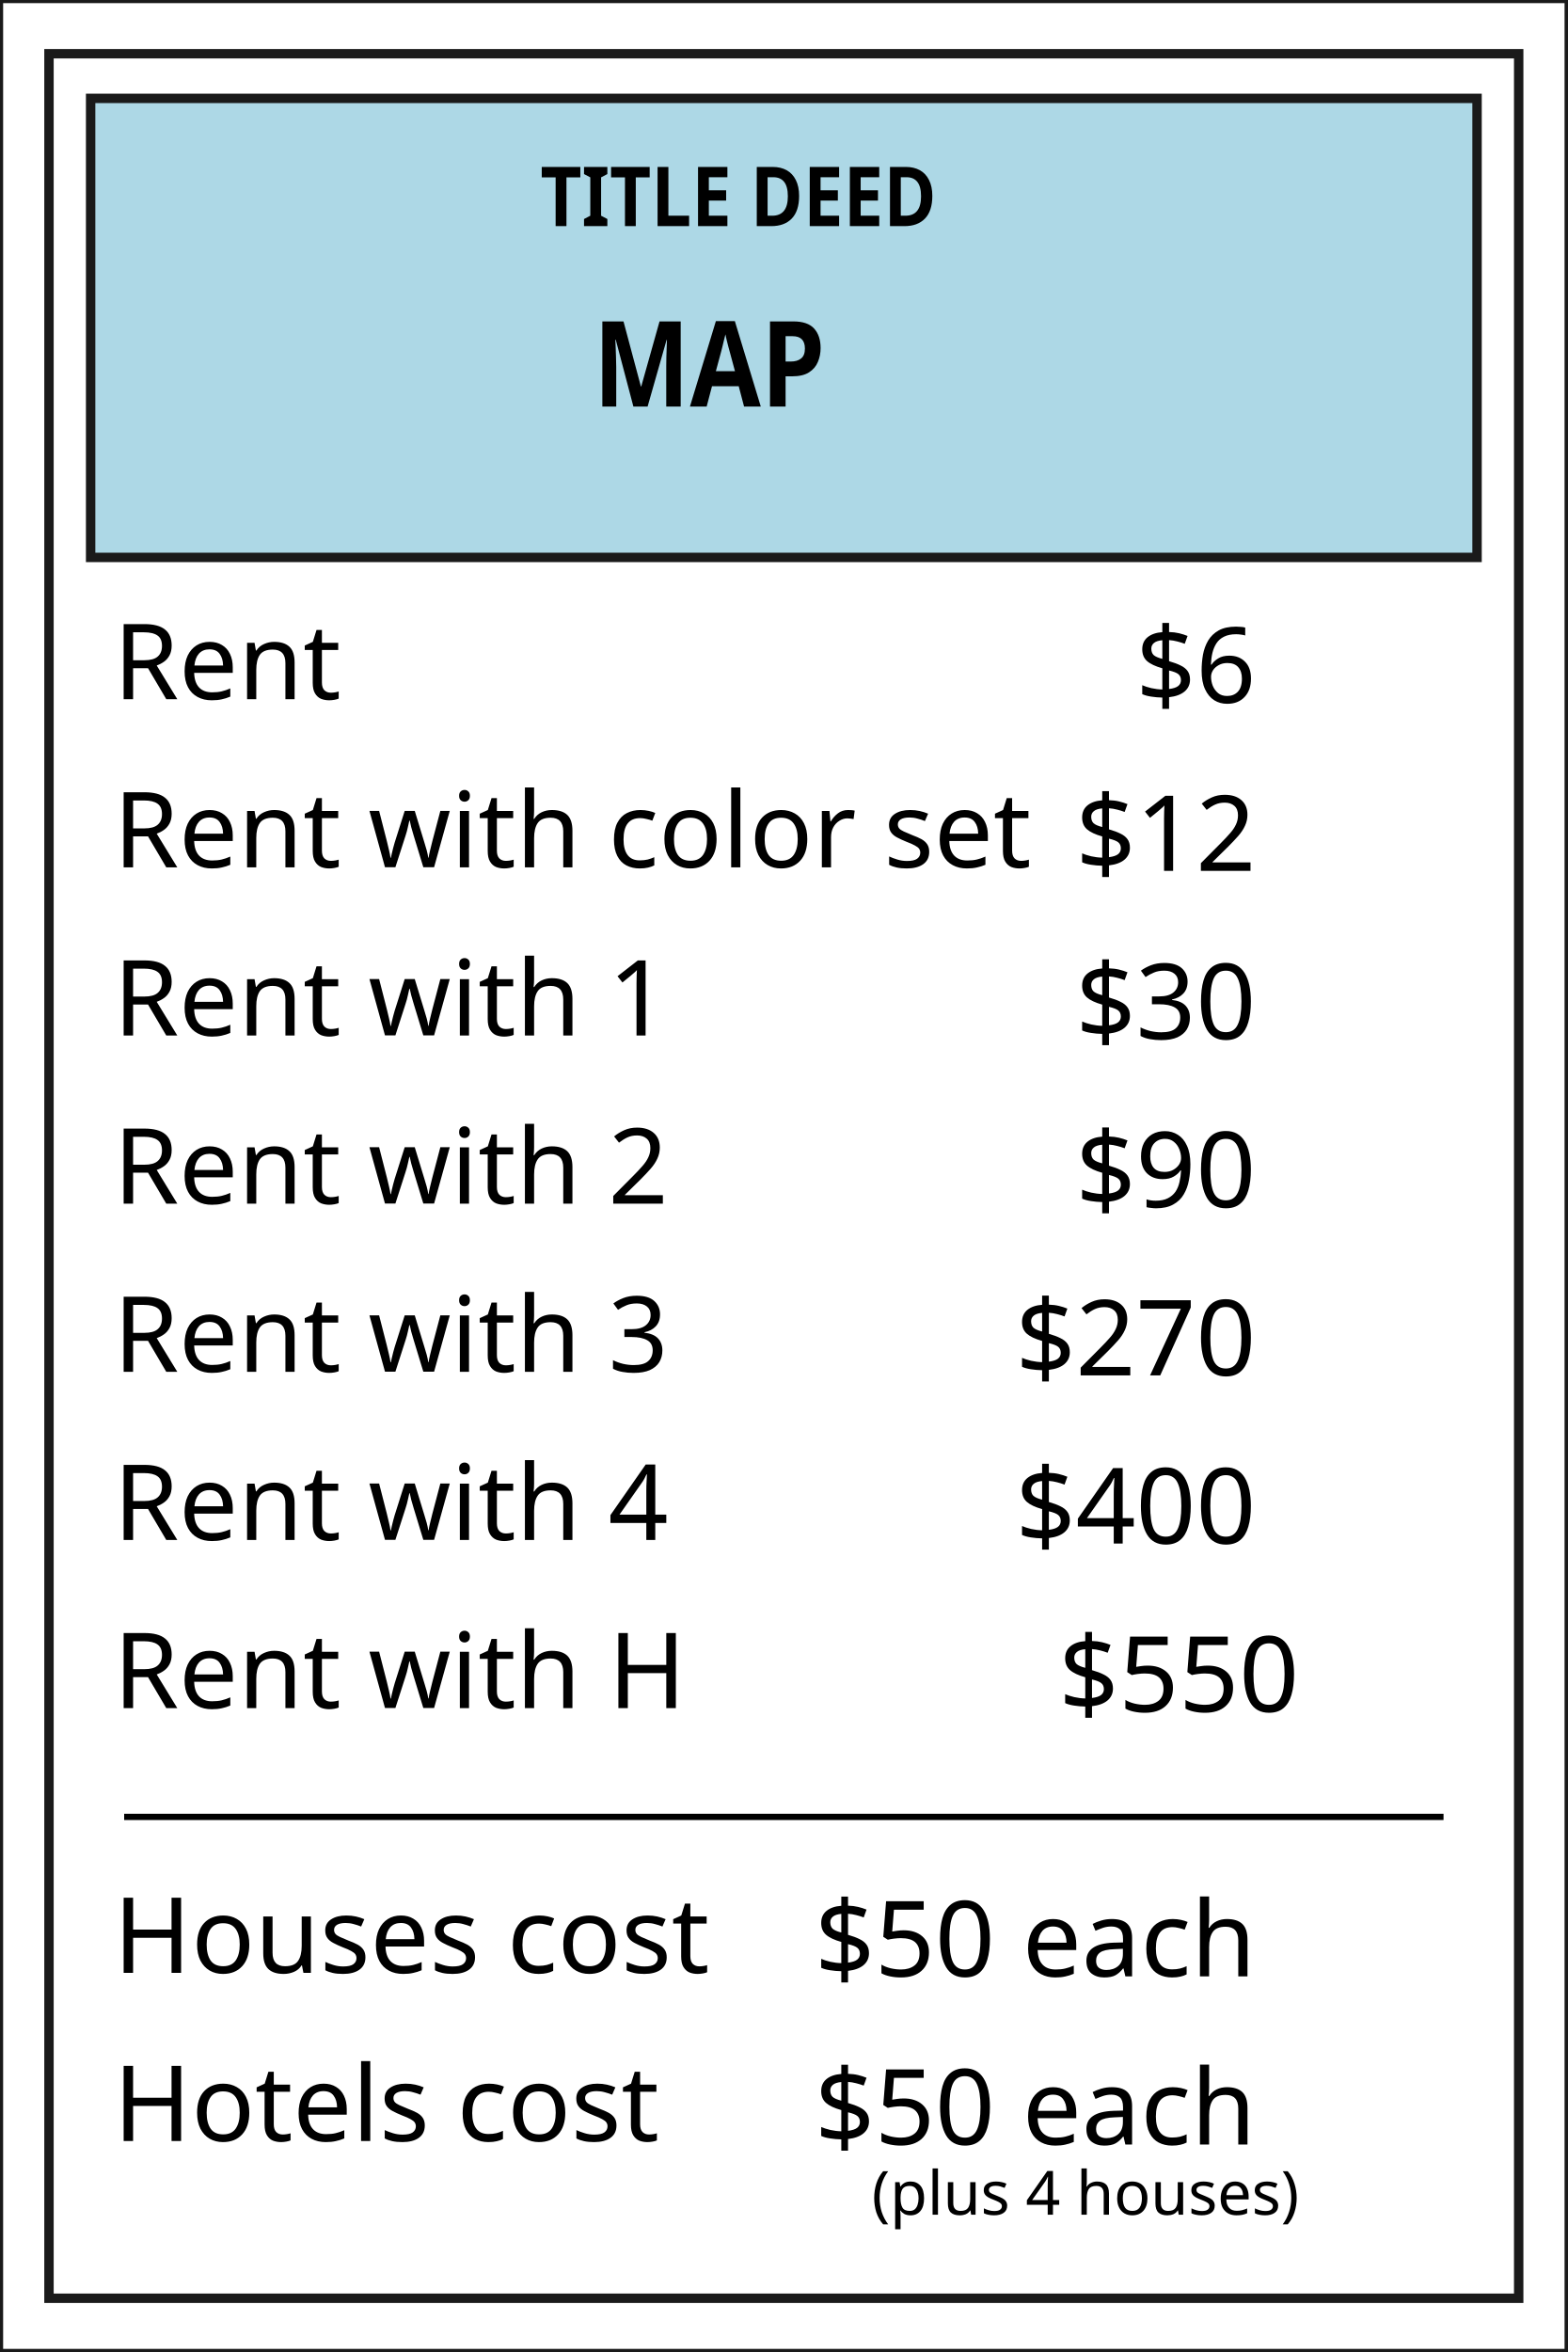
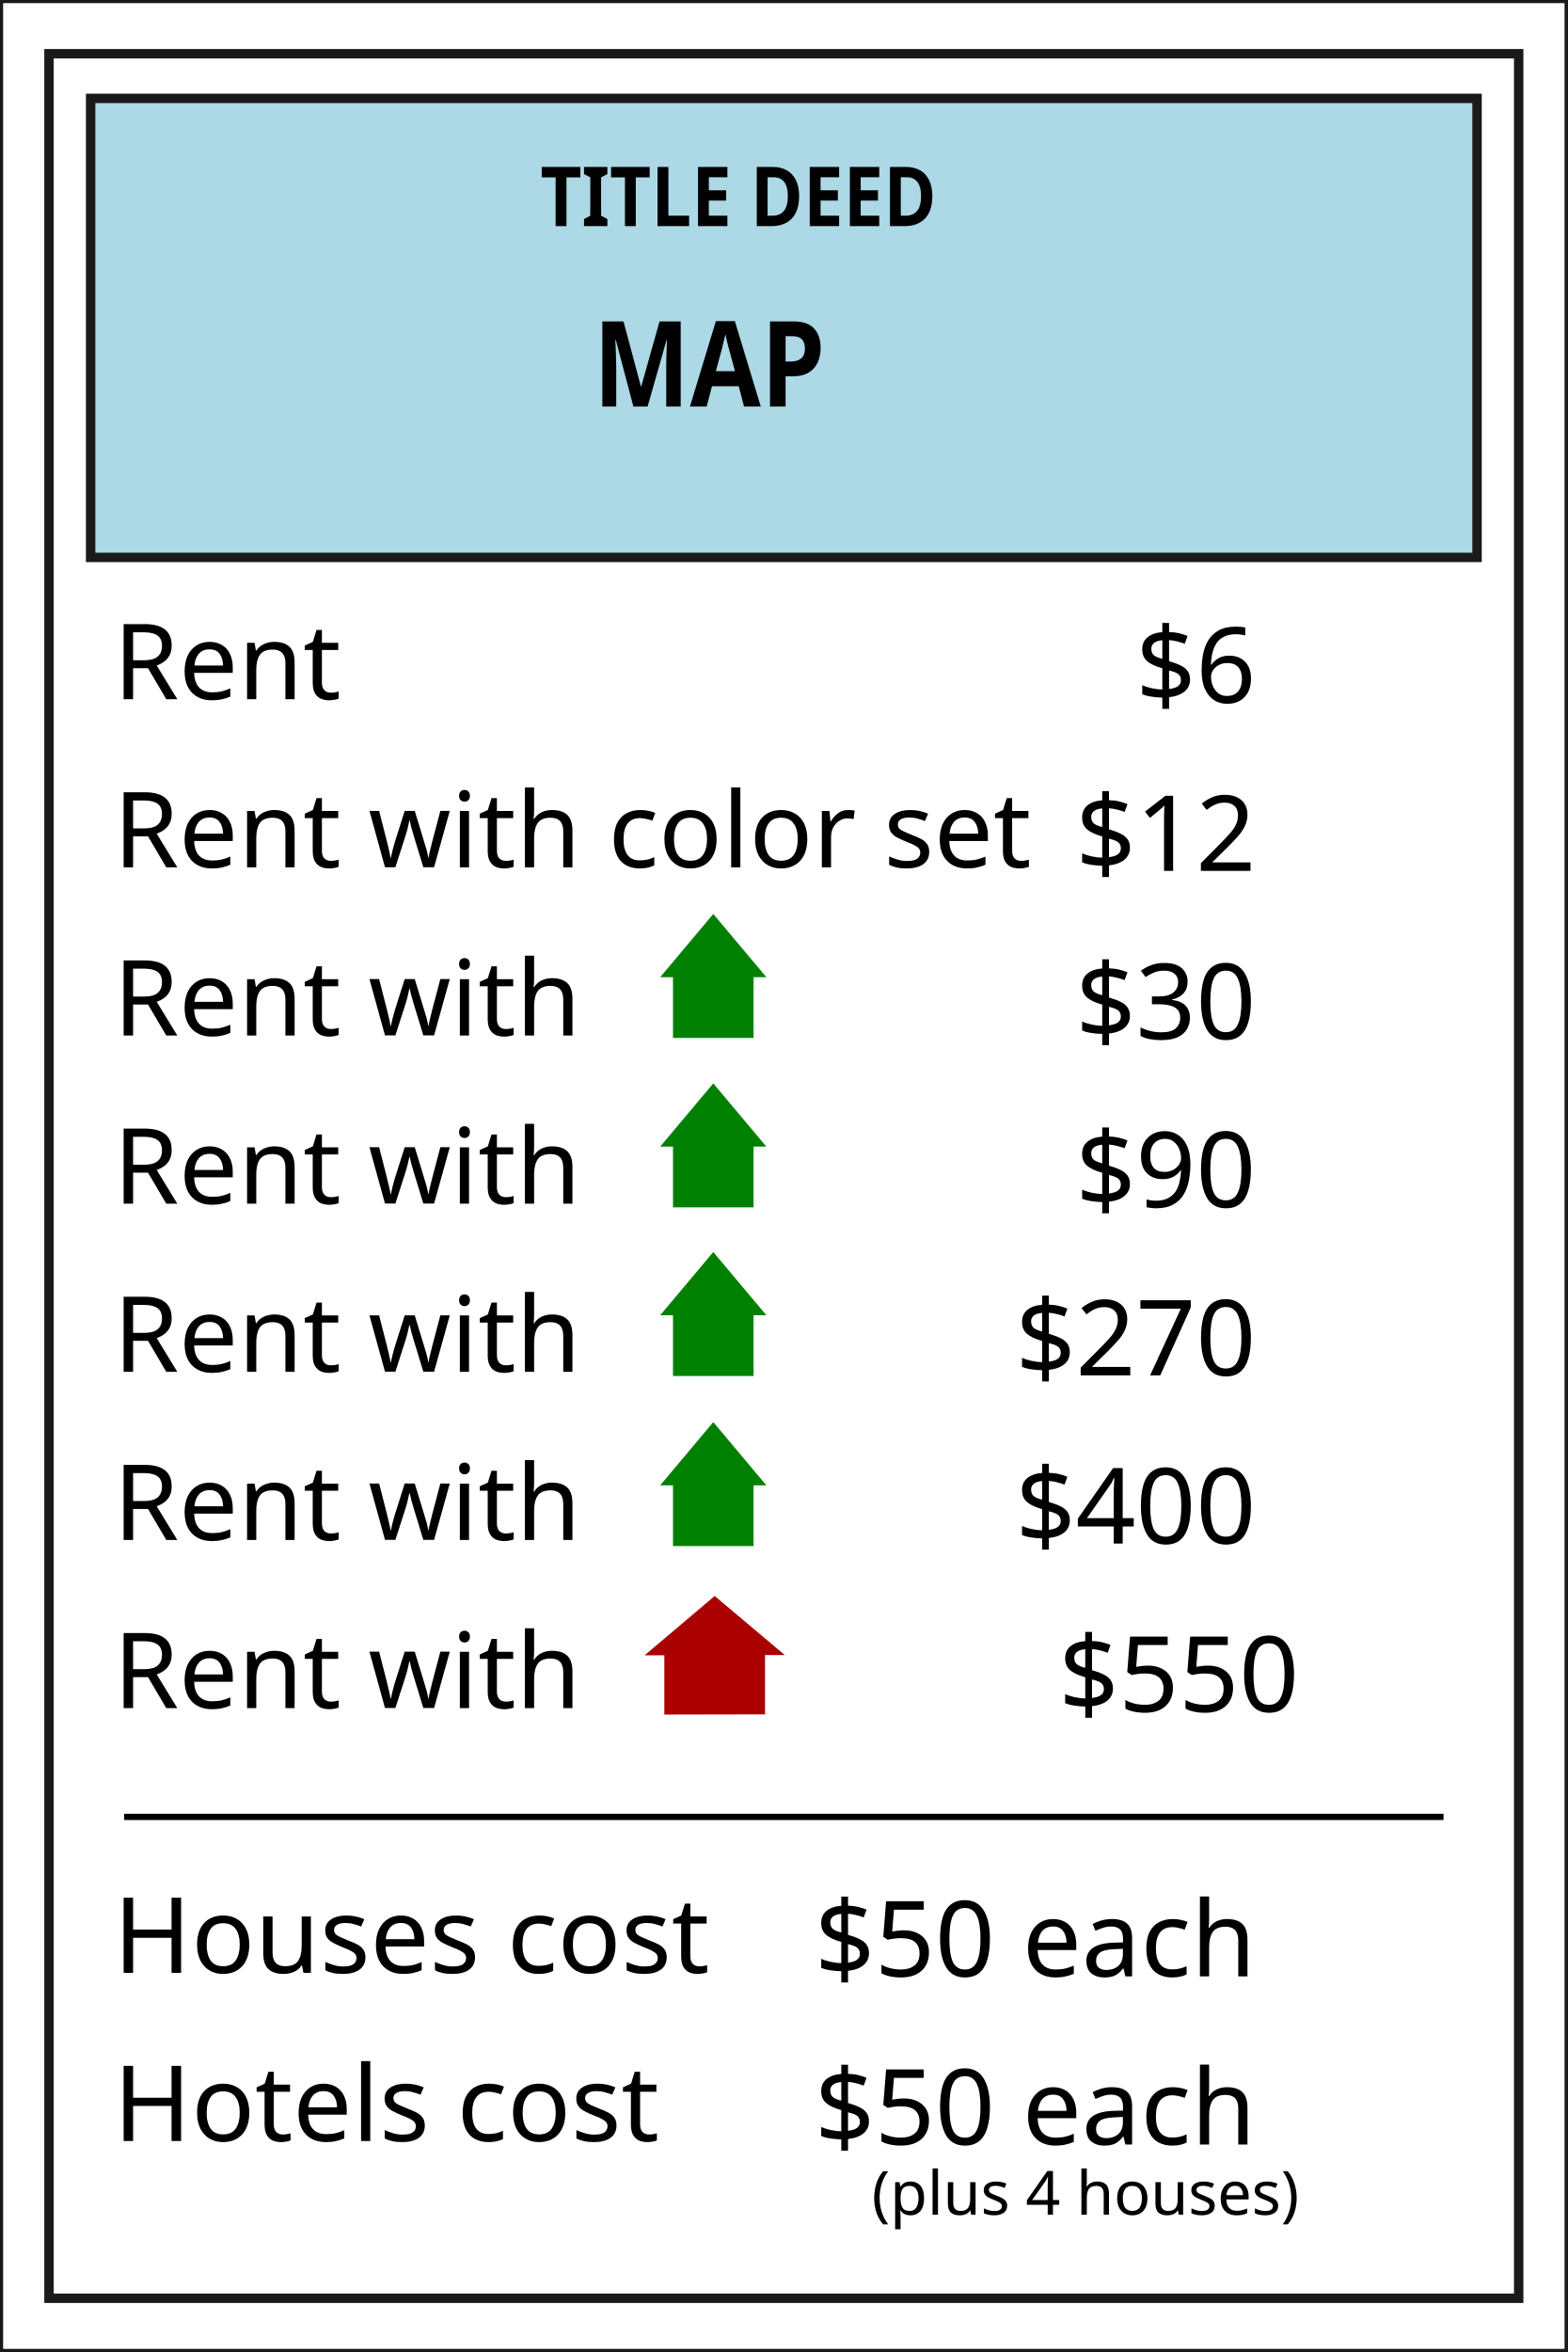
<svg xmlns="http://www.w3.org/2000/svg" width="200mm" height="300mm" viewBox="0 0 200 300" version="1.1" id="svg1">
  <defs id="defs1">
    <linearGradient id="swatch1">
      <stop style="stop-color:#ffff00;stop-opacity:1;" offset="0" id="stop1" />
    </linearGradient>
  </defs>
  <g id="layer1">
    <rect style="fill:#ffffff;stroke:#1a1a1a;stroke-width:0.8;paint-order:markers fill stroke" id="rect2" width="200" height="300" x="0" y="0" />
    <rect style="fill:none;stroke:#1a1a1a;stroke-width:1.2;stroke-dasharray:none;paint-order:stroke fill markers" id="rect1" width="187.501" height="286.291" x="6.249" y="6.854" />
    <rect style="fill:#add8e6;stroke:#1a1a1a;stroke-width:1.2;stroke-dasharray:none;paint-order:markers fill stroke;fill-opacity:1" id="rect1-3" width="176.875" height="58.551" x="11.562" y="12.548" />
    <g id="g17" transform="translate(0.9512508,3.604096)">
      <text xml:space="preserve" style="font-style:normal;font-weight:normal;font-size:10.583px;line-height:1.6;font-family:sans-serif;fill:#000000;fill-opacity:1;stroke:none;stroke-width:0.265" x="13.529" y="85.576" id="text1">
        <tspan id="tspan38" x="13.529" y="85.576" style="font-style:normal;font-variant:normal;font-weight:normal;font-stretch:normal;font-size:13.406px;line-height:1.6;font-family:Sans;-inkscape-font-specification:'Sans, Normal';font-variant-ligatures:normal;font-variant-caps:normal;font-variant-numeric:normal;font-variant-east-asian:normal">Rent</tspan>
        <tspan id="tspan39" x="13.529" y="107.025" style="font-style:normal;font-variant:normal;font-weight:normal;font-stretch:normal;font-size:13.406px;line-height:1.6;font-family:Sans;-inkscape-font-specification:'Sans, Normal';font-variant-ligatures:normal;font-variant-caps:normal;font-variant-numeric:normal;font-variant-east-asian:normal">Rent with color set</tspan>
-         <tspan id="tspan40" x="13.529" y="128.474" style="font-style:normal;font-variant:normal;font-weight:normal;font-stretch:normal;font-size:13.406px;line-height:1.6;font-family:Sans;-inkscape-font-specification:'Sans, Normal';font-variant-ligatures:normal;font-variant-caps:normal;font-variant-numeric:normal;font-variant-east-asian:normal">Rent with 1</tspan>
-         <tspan id="tspan41" x="13.529" y="149.923" style="font-style:normal;font-variant:normal;font-weight:normal;font-stretch:normal;font-size:13.406px;line-height:1.6;font-family:Sans;-inkscape-font-specification:'Sans, Normal';font-variant-ligatures:normal;font-variant-caps:normal;font-variant-numeric:normal;font-variant-east-asian:normal">Rent with 2</tspan>
-         <tspan id="tspan42" x="13.529" y="171.372" style="font-style:normal;font-variant:normal;font-weight:normal;font-stretch:normal;font-size:13.406px;line-height:1.6;font-family:Sans;-inkscape-font-specification:'Sans, Normal';font-variant-ligatures:normal;font-variant-caps:normal;font-variant-numeric:normal;font-variant-east-asian:normal">Rent with 3</tspan>
-         <tspan id="tspan43" x="13.529" y="192.821" style="font-style:normal;font-variant:normal;font-weight:normal;font-stretch:normal;font-size:13.406px;line-height:1.6;font-family:Sans;-inkscape-font-specification:'Sans, Normal';font-variant-ligatures:normal;font-variant-caps:normal;font-variant-numeric:normal;font-variant-east-asian:normal">Rent with 4</tspan>
-         <tspan id="tspan44" x="13.529" y="214.27" style="font-style:normal;font-variant:normal;font-weight:normal;font-stretch:normal;font-size:13.406px;line-height:1.6;font-family:Sans;-inkscape-font-specification:'Sans, Normal';font-variant-ligatures:normal;font-variant-caps:normal;font-variant-numeric:normal;font-variant-east-asian:normal">Rent with H</tspan>
+         <tspan id="tspan40" x="13.529" y="128.474" style="font-style:normal;font-variant:normal;font-weight:normal;font-stretch:normal;font-size:13.406px;line-height:1.6;font-family:Sans;-inkscape-font-specification:'Sans, Normal';font-variant-ligatures:normal;font-variant-caps:normal;font-variant-numeric:normal;font-variant-east-asian:normal">Rent with </tspan>
+         <tspan id="tspan41" x="13.529" y="149.923" style="font-style:normal;font-variant:normal;font-weight:normal;font-stretch:normal;font-size:13.406px;line-height:1.6;font-family:Sans;-inkscape-font-specification:'Sans, Normal';font-variant-ligatures:normal;font-variant-caps:normal;font-variant-numeric:normal;font-variant-east-asian:normal">Rent with </tspan>
+         <tspan id="tspan42" x="13.529" y="171.372" style="font-style:normal;font-variant:normal;font-weight:normal;font-stretch:normal;font-size:13.406px;line-height:1.6;font-family:Sans;-inkscape-font-specification:'Sans, Normal';font-variant-ligatures:normal;font-variant-caps:normal;font-variant-numeric:normal;font-variant-east-asian:normal">Rent with </tspan>
+         <tspan id="tspan43" x="13.529" y="192.821" style="font-style:normal;font-variant:normal;font-weight:normal;font-stretch:normal;font-size:13.406px;line-height:1.6;font-family:Sans;-inkscape-font-specification:'Sans, Normal';font-variant-ligatures:normal;font-variant-caps:normal;font-variant-numeric:normal;font-variant-east-asian:normal">Rent with </tspan>
+         <tspan id="tspan44" x="13.529" y="214.27" style="font-style:normal;font-variant:normal;font-weight:normal;font-stretch:normal;font-size:13.406px;line-height:1.6;font-family:Sans;-inkscape-font-specification:'Sans, Normal';font-variant-ligatures:normal;font-variant-caps:normal;font-variant-numeric:normal;font-variant-east-asian:normal">Rent with </tspan>
      </text>
      <text xml:space="preserve" style="font-style:normal;font-weight:normal;font-size:10.583px;line-height:1.6;font-family:sans-serif;text-align:end;text-anchor:end;fill:#000000;fill-opacity:1;stroke:none;stroke-width:0.265" x="184.047" y="86.026" id="text11">
        <tspan id="tspan11" style="font-style:normal;font-variant:normal;font-weight:normal;font-stretch:normal;font-size:13.406px;line-height:1.6;font-family:Sans;-inkscape-font-specification:'Sans, Normal';font-variant-ligatures:normal;font-variant-caps:normal;font-variant-numeric:normal;font-variant-east-asian:normal;text-align:end;text-anchor:end;stroke-width:0.265" x="184.047" y="86.026">$6</tspan>
        <tspan style="font-style:normal;font-variant:normal;font-weight:normal;font-stretch:normal;font-size:13.406px;line-height:1.6;font-family:Sans;-inkscape-font-specification:'Sans, Normal';font-variant-ligatures:normal;font-variant-caps:normal;font-variant-numeric:normal;font-variant-east-asian:normal;text-align:end;text-anchor:end;stroke-width:0.265" x="184.047" y="107.475" id="tspan12">$12</tspan>
        <tspan style="font-style:normal;font-variant:normal;font-weight:normal;font-stretch:normal;font-size:13.406px;line-height:1.6;font-family:Sans;-inkscape-font-specification:'Sans, Normal';font-variant-ligatures:normal;font-variant-caps:normal;font-variant-numeric:normal;font-variant-east-asian:normal;text-align:end;text-anchor:end;stroke-width:0.265" x="184.047" y="128.924" id="tspan13">$30</tspan>
        <tspan style="font-style:normal;font-variant:normal;font-weight:normal;font-stretch:normal;font-size:13.406px;line-height:1.6;font-family:Sans;-inkscape-font-specification:'Sans, Normal';font-variant-ligatures:normal;font-variant-caps:normal;font-variant-numeric:normal;font-variant-east-asian:normal;text-align:end;text-anchor:end;stroke-width:0.265" x="184.047" y="150.373" id="tspan14">$90</tspan>
        <tspan style="font-style:normal;font-variant:normal;font-weight:normal;font-stretch:normal;font-size:13.406px;line-height:1.6;font-family:Sans;-inkscape-font-specification:'Sans, Normal';font-variant-ligatures:normal;font-variant-caps:normal;font-variant-numeric:normal;font-variant-east-asian:normal;text-align:end;text-anchor:end;stroke-width:0.265" x="184.047" y="171.822" id="tspan15">$270</tspan>
        <tspan style="font-style:normal;font-variant:normal;font-weight:normal;font-stretch:normal;font-size:13.406px;line-height:1.6;font-family:Sans;-inkscape-font-specification:'Sans, Normal';font-variant-ligatures:normal;font-variant-caps:normal;font-variant-numeric:normal;font-variant-east-asian:normal;text-align:end;text-anchor:end;stroke-width:0.265" x="184.047" y="193.271" id="tspan16">$400</tspan>
        <tspan style="font-style:normal;font-variant:normal;font-weight:normal;font-stretch:normal;font-size:13.406px;line-height:1.6;font-family:Sans;-inkscape-font-specification:'Sans, Normal';font-variant-ligatures:normal;font-variant-caps:normal;font-variant-numeric:normal;font-variant-east-asian:normal;text-align:end;text-anchor:end;stroke-width:0.265" x="184.047" y="214.72" id="tspan17">$550</tspan>
      </text>
    </g>
    <g id="g17-3" transform="translate(0.9512508,166.0587)">
      <text xml:space="preserve" style="font-style:normal;font-variant:normal;font-weight:normal;font-stretch:normal;font-size:13.406px;line-height:1.6;font-family:sans-serif;-inkscape-font-specification:'sans-serif, Normal';font-variant-ligatures:normal;font-variant-caps:normal;font-variant-numeric:normal;font-variant-east-asian:normal;fill:#000000;fill-opacity:1;stroke:none;stroke-width:0.265" x="13.529" y="85.576" id="text1-8">
        <tspan id="tspan1-1" style="font-style:normal;font-variant:normal;font-weight:normal;font-stretch:normal;font-size:13.406px;line-height:1.6;font-family:sans-serif;-inkscape-font-specification:'sans-serif, Normal';font-variant-ligatures:normal;font-variant-caps:normal;font-variant-numeric:normal;font-variant-east-asian:normal;stroke-width:0.265" x="13.529" y="85.576">Houses cost</tspan>
        <tspan style="font-style:normal;font-variant:normal;font-weight:normal;font-stretch:normal;font-size:13.406px;line-height:1.6;font-family:sans-serif;-inkscape-font-specification:'sans-serif, Normal';font-variant-ligatures:normal;font-variant-caps:normal;font-variant-numeric:normal;font-variant-east-asian:normal;stroke-width:0.265" x="13.529" y="107.025" id="tspan8-4">Hotels cost</tspan>
      </text>
      <text xml:space="preserve" style="font-style:normal;font-weight:normal;font-size:10.583px;line-height:0;font-family:sans-serif;text-align:end;text-anchor:end;fill:#000000;fill-opacity:1;stroke:none;stroke-width:0.265" x="184.047" y="86.026" id="text11-9">
        <tspan style="font-style:normal;font-variant:normal;font-weight:normal;font-stretch:normal;font-size:13.406px;line-height:1.6;font-family:Sans;-inkscape-font-specification:'Sans, Normal';font-variant-ligatures:normal;font-variant-caps:normal;font-variant-numeric:normal;font-variant-east-asian:normal;text-align:end;text-anchor:end;stroke-width:0.265" id="tspan47" x="184.047" y="86.026">$50 each</tspan>
        <tspan style="font-style:normal;font-variant:normal;font-weight:normal;font-stretch:normal;font-size:13.406px;line-height:1.6;font-family:Sans;-inkscape-font-specification:'Sans, Normal';font-variant-ligatures:normal;font-variant-caps:normal;font-variant-numeric:normal;font-variant-east-asian:normal;text-align:end;text-anchor:end;stroke-width:0.265" id="tspan48" x="184.047" y="107.475">$50 each</tspan>
        <tspan style="font-size:7.761px;line-height:1.25;text-align:end;letter-spacing:0px;text-anchor:end;stroke-width:0.265" x="184.047" y="121.428" id="tspan23" dy="-5">(plus 4 houses)</tspan>
      </text>
    </g>
    <path style="fill:none;stroke:#000000;stroke-width:0.8;stroke-linecap:butt;stroke-linejoin:miter;stroke-dasharray:none;stroke-opacity:1" d="M 15.84,231.747 H 184.16" id="path23" />
    <text xml:space="preserve" style="font-style:normal;font-variant:normal;font-weight:normal;font-stretch:normal;font-size:9.834px;font-family:sans-serif;-inkscape-font-specification:'sans-serif, ';font-variant-ligatures:normal;font-variant-caps:normal;font-variant-numeric:normal;font-variant-east-asian:normal;fill:#000000;fill-opacity:1;stroke:none;stroke-width:0.246" x="107.771" y="26.802" id="text49" transform="scale(0.9291767,1.076222)">
      <tspan id="tspan49" style="font-style:normal;font-variant:normal;font-weight:bold;font-stretch:normal;font-size:9.834px;font-family:Sans;-inkscape-font-specification:'Sans, Bold';font-variant-ligatures:normal;font-variant-caps:normal;font-variant-numeric:normal;font-variant-east-asian:normal;text-align:center;text-anchor:middle;stroke-width:0.246" x="107.771" y="26.802">TITLE DEED</tspan>
    </text>
    <text xml:space="preserve" style="font-style:normal;font-weight:normal;font-size:14.111px;font-family:sans-serif;fill:#000000;fill-opacity:1;stroke:none;stroke-width:0.246" x="106.648" y="48.133" id="text50" transform="scale(0.9282208,1.07733)">
      <tspan id="tspan50" style="font-weight:bold;font-size:14.111px;text-align:center;text-anchor:middle;stroke-width:0.246" x="106.648" y="48.133">MAP</tspan>
    </text>
+     <g id="g4" transform="translate(1.5016327e-4,2.9901034e-4)">
+       <g id="g3" transform="translate(2.116668,-1.115556)">
+         <rect style="fill:#008000;stroke:#008000;stroke-width:3.482;stroke-opacity:1;paint-order:markers fill stroke" id="rect3" width="6.796" height="5.906" x="85.482" y="125.856" />
+         <path style="fill:#008000;stroke:#008000;stroke-width:4.716;stroke-opacity:1;paint-order:markers fill stroke" id="path3" d="m 82.69,116.377 -5.869,0 2.935,-5.083 z" transform="matrix(0.9645672,0,0,0.6631593,11.95037,47.01294)" />
+         <text xml:space="preserve" style="font-style:normal;font-weight:normal;font-size:10.583px;font-family:sans-serif;fill:#000000;fill-opacity:1;stroke:none;stroke-width:0.265" x="88.88" y="130.846" id="text3">
+           <tspan id="tspan3" style="font-style:normal;font-variant:normal;font-weight:bold;font-stretch:normal;font-size:8.819px;font-family:Sans;-inkscape-font-specification:'Sans, Bold';font-variant-ligatures:normal;font-variant-caps:normal;font-variant-numeric:normal;font-variant-east-asian:normal;text-align:center;text-anchor:middle;fill:#ffffff;stroke-width:0.265" x="88.88" y="130.846">1</tspan>
+         </text>
+       </g>
+       <g id="g3-1" transform="translate(2.116668,20.49586)">
+         <rect style="fill:#008000;stroke:#008000;stroke-width:3.482;stroke-opacity:1;paint-order:markers fill stroke" id="rect3-2" width="6.796" height="5.906" x="85.482" y="125.856" />
+         <path style="fill:#008000;stroke:#008000;stroke-width:4.716;stroke-opacity:1;paint-order:markers fill stroke" id="path3-8" d="m 82.69,116.377 -5.869,0 2.935,-5.083 z" transform="matrix(0.9645672,0,0,0.6631593,11.95037,47.01294)" />
+         <text xml:space="preserve" style="font-style:normal;font-weight:normal;font-size:10.583px;font-family:sans-serif;fill:#000000;fill-opacity:1;stroke:none;stroke-width:0.265" x="88.88" y="130.846" id="text3-9">
+           <tspan id="tspan3-4" style="font-style:normal;font-variant:normal;font-weight:bold;font-stretch:normal;font-size:8.819px;font-family:Sans;-inkscape-font-specification:'Sans, Bold';font-variant-ligatures:normal;font-variant-caps:normal;font-variant-numeric:normal;font-variant-east-asian:normal;text-align:center;text-anchor:middle;fill:#ffffff;stroke-width:0.265" x="88.88" y="130.846">2</tspan>
+         </text>
+       </g>
+       <g id="g3-1-2" transform="translate(2.116669,42.00314)">
+         <rect style="fill:#008000;stroke:#008000;stroke-width:3.482;stroke-opacity:1;paint-order:markers fill stroke" id="rect3-2-2" width="6.796" height="5.906" x="85.482" y="125.856" />
+         <path style="fill:#008000;stroke:#008000;stroke-width:4.716;stroke-opacity:1;paint-order:markers fill stroke" id="path3-8-9" d="m 82.69,116.377 -5.869,0 2.935,-5.083 z" transform="matrix(0.9645672,0,0,0.6631593,11.95037,47.01294)" />
+         <text xml:space="preserve" style="font-style:normal;font-variant:normal;font-weight:bold;font-stretch:normal;font-size:8.819px;font-family:Sans;-inkscape-font-specification:'Sans, Bold';font-variant-ligatures:normal;font-variant-caps:normal;font-variant-numeric:normal;font-variant-east-asian:normal;fill:#000000;fill-opacity:1;stroke:none;stroke-width:0.265" x="88.88" y="130.846" id="text3-9-5">
+           <tspan id="tspan3-4-3" style="font-style:normal;font-variant:normal;font-weight:bold;font-stretch:normal;font-size:8.819px;font-family:Sans;-inkscape-font-specification:'Sans, Bold';font-variant-ligatures:normal;font-variant-caps:normal;font-variant-numeric:normal;font-variant-east-asian:normal;text-align:center;text-anchor:middle;fill:#ffffff;stroke-width:0.265" x="88.88" y="130.846">3</tspan>
+         </text>
+       </g>
+       <g id="g3-1-2-2" transform="translate(2.116669,63.69899)">
+         <rect style="fill:#008000;stroke:#008000;stroke-width:3.482;stroke-opacity:1;paint-order:markers fill stroke" id="rect3-2-2-3" width="6.796" height="5.906" x="85.482" y="125.856" />
+         <path style="fill:#008000;stroke:#008000;stroke-width:4.716;stroke-opacity:1;paint-order:markers fill stroke" id="path3-8-9-0" d="m 82.69,116.377 -5.869,0 2.935,-5.083 z" transform="matrix(0.9645672,0,0,0.6631593,11.95037,47.01294)" />
+         <text xml:space="preserve" style="font-style:normal;font-weight:normal;font-size:10.583px;font-family:sans-serif;fill:#000000;fill-opacity:1;stroke:none;stroke-width:0.265" x="88.88" y="130.846" id="text3-9-5-2">
+           <tspan id="tspan3-4-3-6" style="font-style:normal;font-variant:normal;font-weight:bold;font-stretch:normal;font-size:8.819px;font-family:Sans;-inkscape-font-specification:'Sans, Bold';font-variant-ligatures:normal;font-variant-caps:normal;font-variant-numeric:normal;font-variant-east-asian:normal;text-align:center;text-anchor:middle;fill:#ffffff;stroke-width:0.265" x="88.88" y="130.846">4</tspan>
+         </text>
+       </g>
+       <g id="g3-1-2-2-1" transform="translate(2.297542,85.39483)">
+         <path style="fill:#aa0000;stroke:#aa0000;stroke-width:4.716;stroke-opacity:1;paint-order:markers fill stroke" id="path3-8-9-0-3" d="m 82.69,116.377 -5.869,0 2.935,-5.083 z" transform="matrix(1.273908,-0.0026233,0,0.6209572,-12.72116,52.20392)" />
+         <rect style="fill:#aa0000;stroke:#aa0000;stroke-width:3.872;stroke-opacity:1;paint-order:markers fill stroke" id="rect3-2-2-3-6" width="8.976" height="5.53" x="84.392" y="126.004" transform="matrix(0.9999979,-0.00205925,0,1,0,0)" />
+       </g>
+     </g>
  </g>
</svg>
